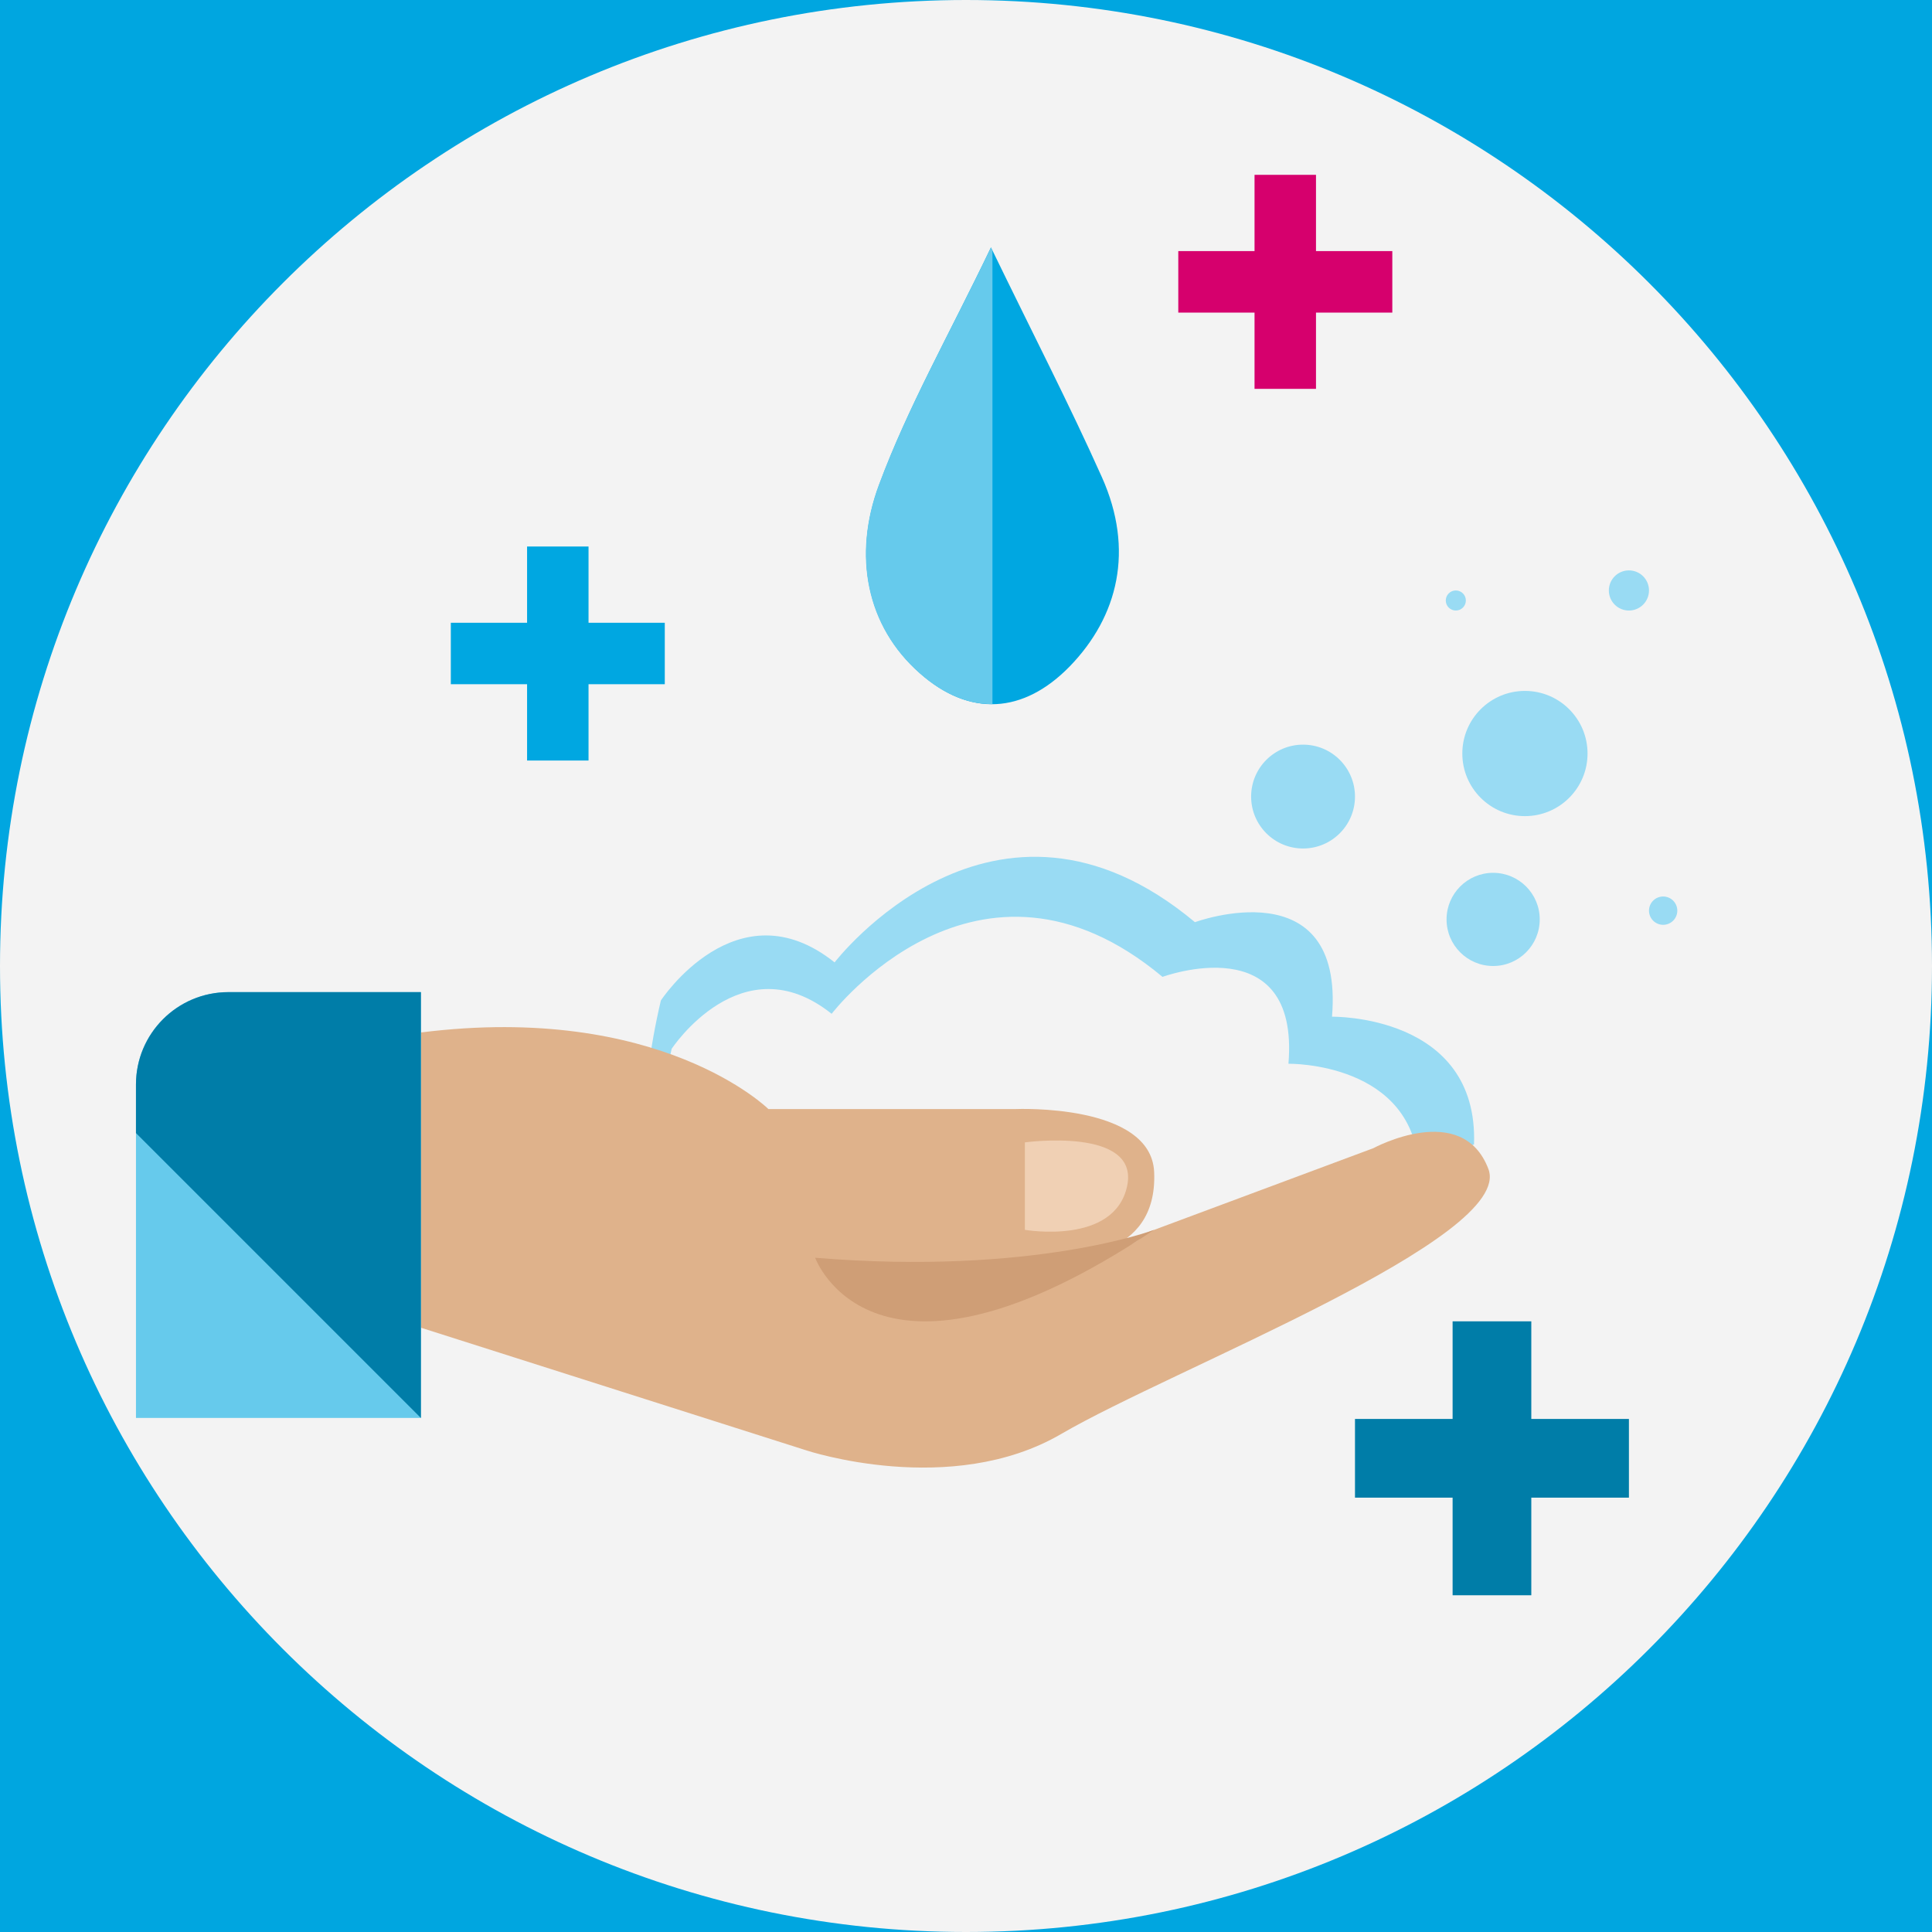
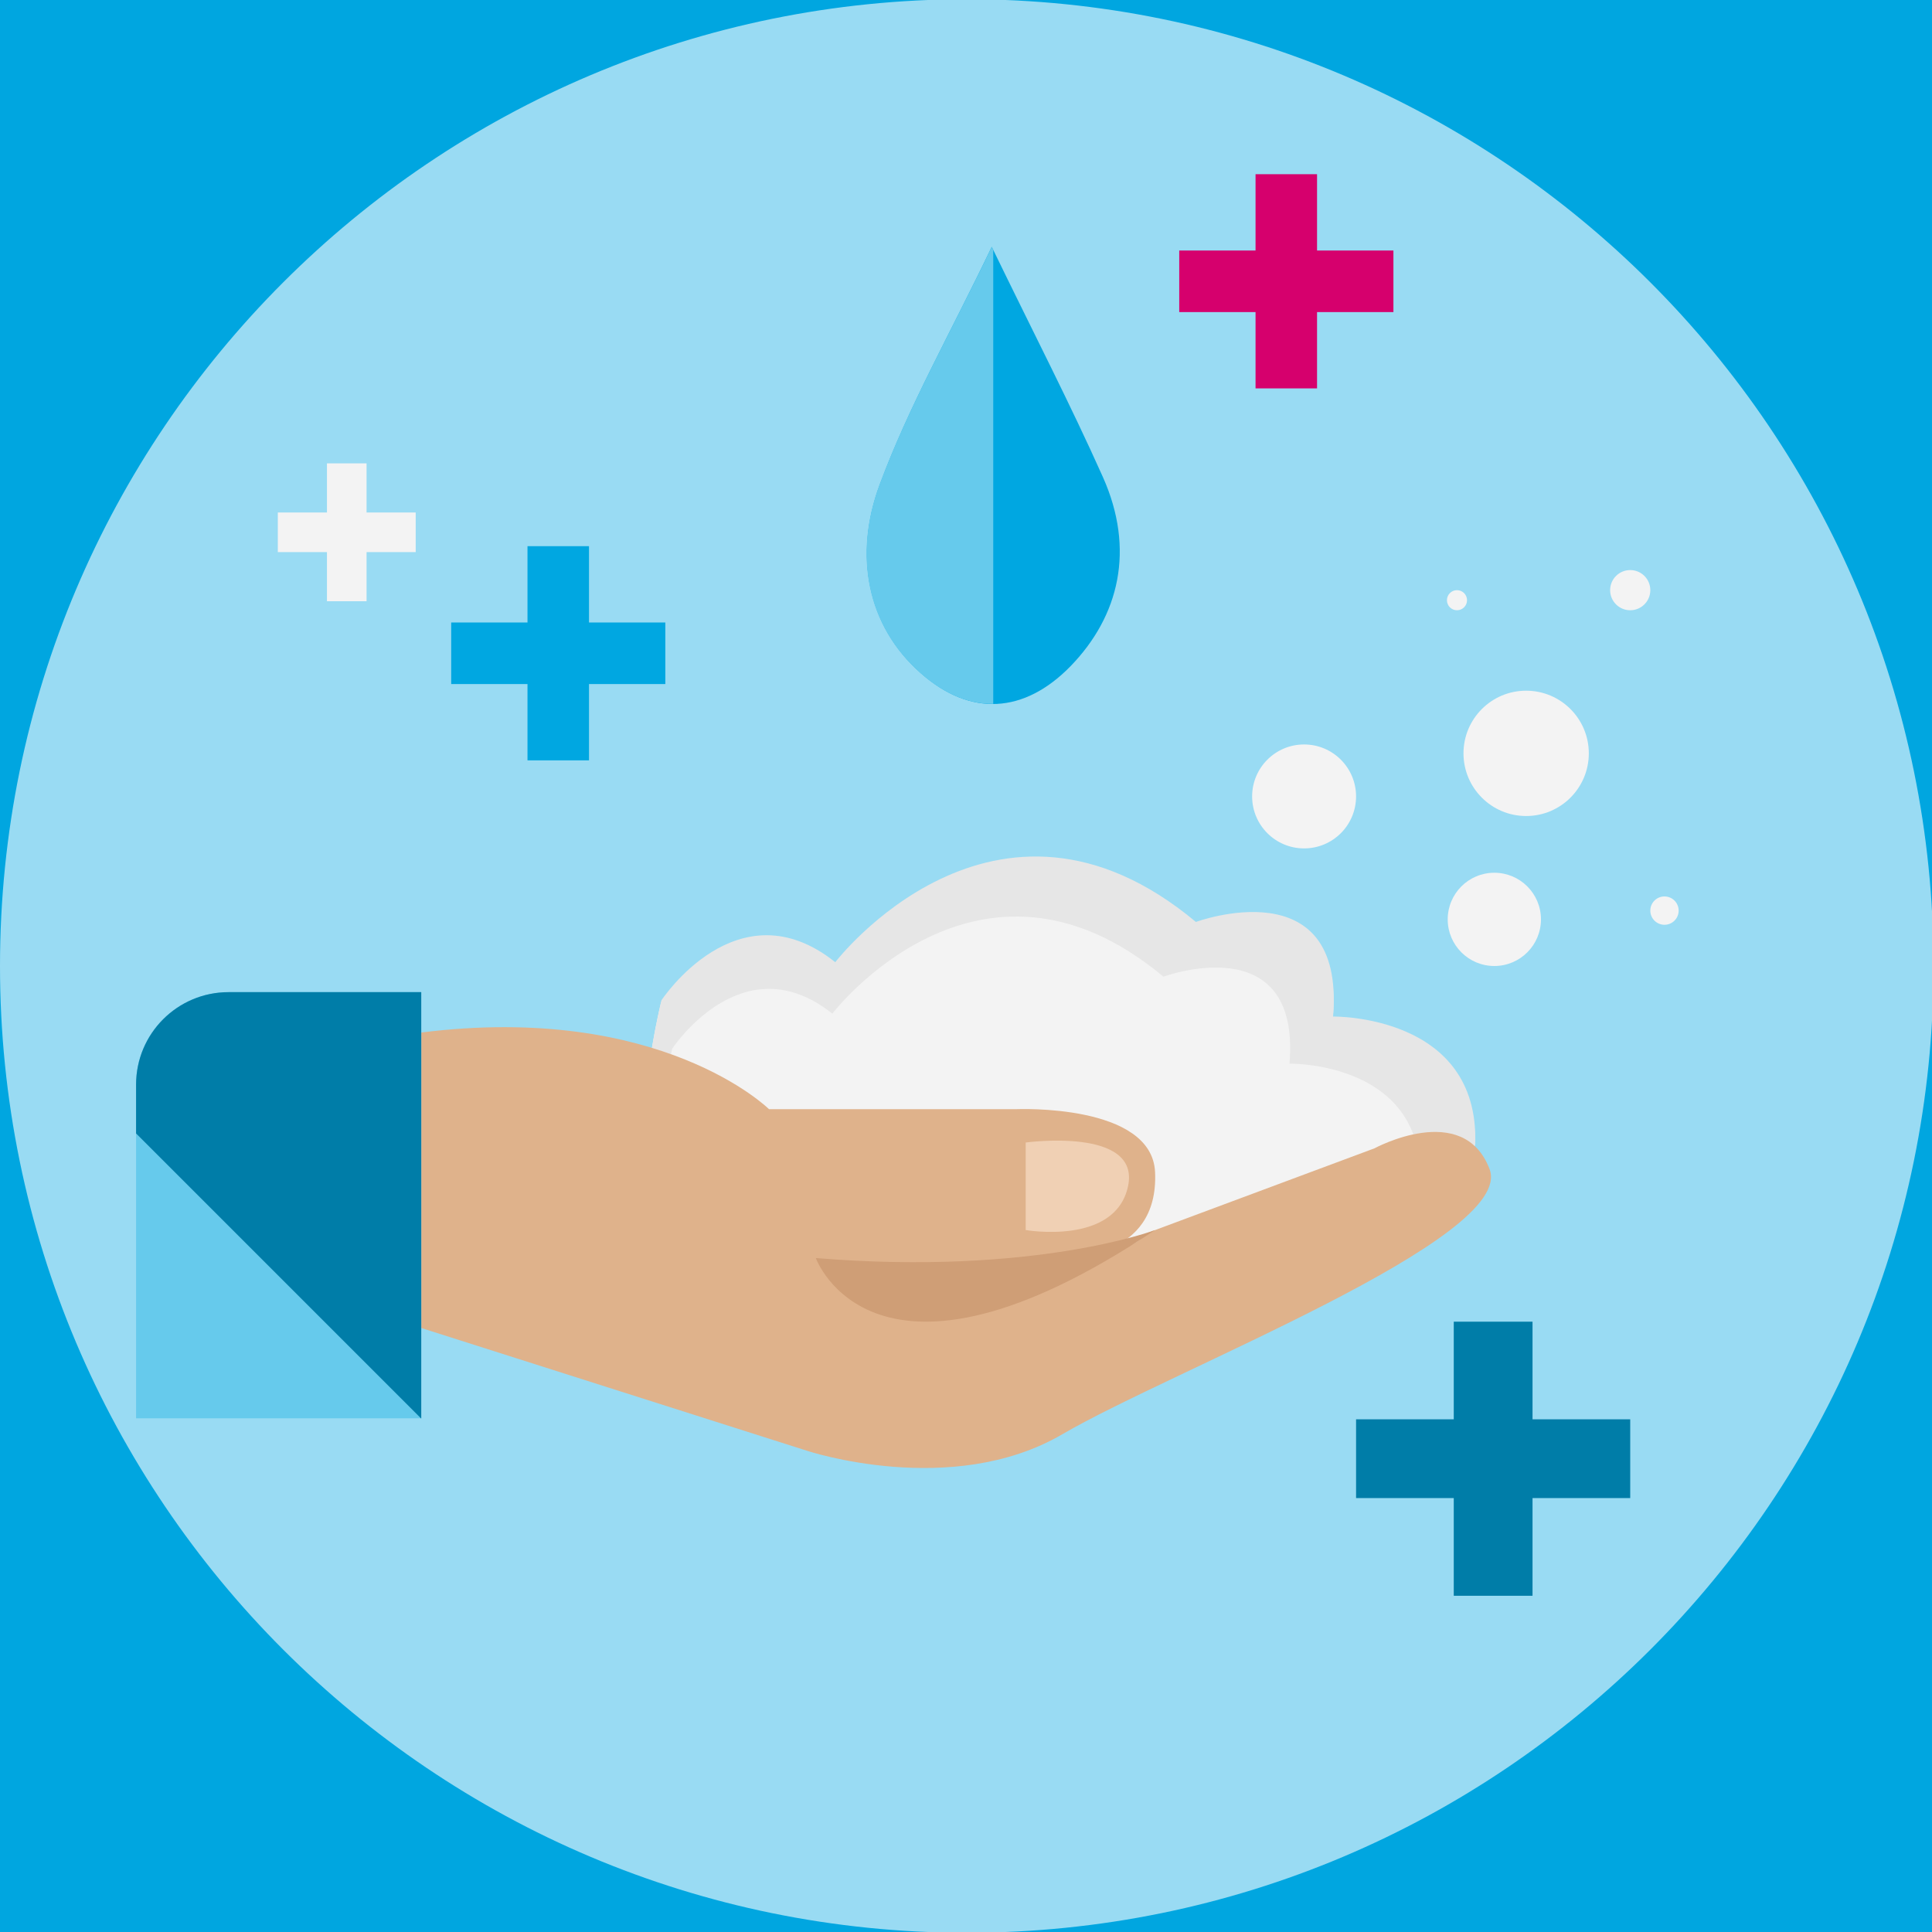
- <svg xmlns="http://www.w3.org/2000/svg" viewBox="0 0 300.24 300.24">
+ <svg xmlns="http://www.w3.org/2000/svg" id="Layer_27" data-name="Layer 27" viewBox="0 0 300 300">
  <defs>
-     <style>.a{fill:#00a6e0;}.b{fill:#f3f3f3;}.c{fill:#007da8;}.d{fill:#d6006d;}.e{fill:#00a7e1;}.f{fill:#99dbf3;}.g{fill:#66caec;}.h{fill:#dfb28b;}.i{fill:#cf9e76;}.j{fill:#f0d0b4;}</style>
+     <style>.cls-1{fill:#00a6e0;}.cls-2{fill:#99dbf3;}.cls-3{fill:#007da8;}.cls-4{fill:#d6006d;}.cls-5{fill:#00a7e1;}.cls-6{fill:#f3f3f3;}.cls-7{fill:#e6e6e6;}.cls-8{fill:#66caec;}.cls-9{fill:#dfb28b;}.cls-10{fill:#cf9e76;}.cls-11{fill:#f0d0b4;}</style>
  </defs>
-   <rect class="a" width="300.24" height="300.24" />
-   <circle class="b" cx="150.12" cy="150.12" r="150.12" />
-   <polygon class="c" points="253.14 220.51 237.97 220.51 237.97 205.34 225.74 205.34 225.74 220.51 210.57 220.51 210.57 232.74 225.74 232.74 225.74 247.91 237.97 247.91 237.97 232.74 253.14 232.74 253.14 220.51" />
-   <polygon class="d" points="216.37 39.02 204.51 39.02 204.51 27.17 194.96 27.17 194.96 39.02 183.11 39.02 183.11 48.58 194.96 48.58 194.96 60.43 204.51 60.43 204.51 48.58 216.37 48.58 216.37 39.02" />
-   <polygon class="e" points="103.31 96.78 91.46 96.78 91.46 84.93 81.91 84.93 81.91 96.78 70.06 96.78 70.06 106.33 81.91 106.33 81.91 118.19 91.46 118.19 91.46 106.33 103.31 106.33 103.31 96.78" />
-   <path class="b" d="M102.65,155.77s11.86-18.05,27-5.93c0,0,24.74-32.32,56-6.24,0,0,23.22-8.58,21.3,14.69,0,0,22.81-.38,22.06,19.82C229,178.11,79.51,254.61,102.65,155.77Z" />
-   <path class="f" d="M207,158c1.92-23.26-21.3-14.69-21.3-14.69-31.22-26.07-56,6.25-56,6.25-15.18-12.12-27,5.92-27,5.92-3.6,15.41-3,26.56.55,34.4-1.7-6.76-1.52-15.57,1.13-26.89,0,0,10.9-16.58,24.86-5.44,0,0,22.73-29.7,51.42-5.74,0,0,21.34-7.88,19.57,13.5,0,0,19.75-.33,20.27,16.63,5.38-2.48,8.57-4.11,8.57-4.11C229.77,157.59,207,158,207,158Z" />
-   <circle class="f" cx="202.5" cy="123.79" r="8.07" />
-   <circle class="f" cx="236.98" cy="117.1" r="9.73" />
-   <circle class="f" cx="232.04" cy="142.88" r="7.24" />
-   <circle class="f" cx="253.14" cy="91.76" r="3.12" />
-   <circle class="f" cx="258.46" cy="141.52" r="2.2" />
-   <circle class="f" cx="226.24" cy="93.32" r="1.56" />
-   <path class="e" d="M154,38.45c6.6,13.6,12.21,24.46,17.25,35.73s2.54,21.59-5,29.37c-7.21,7.4-15.57,7.9-23.28,1.08-8.3-7.33-10.44-18.3-6.35-29.28C141.12,63.21,147.45,52.13,154,38.45Z" />
-   <path class="g" d="M154,38.45c-6.57,13.68-12.9,24.76-17.42,36.9-4.09,11-1.95,22,6.35,29.28,3.68,3.26,7.51,4.83,11.3,4.79V38.93Z" />
-   <path class="h" d="M65.41,160.45v45.88l59.89,19.06s22.46,7.48,39.64-2.56,70.44-30.45,66.36-41.17-17.87-3.23-17.87-3.23l-35.56,13.25s-1.36,3.25-12.42,3.59h0s14.51.59,13.91-13.12c-.46-10.7-21.5-9.8-21.5-9.8H119.41S102.65,155.77,65.41,160.45Z" />
-   <path class="g" d="M35.48,154.18H65.41a0,0,0,0,1,0,0v66.17a0,0,0,0,1,0,0H21.13a0,0,0,0,1,0,0V168.54A14.35,14.35,0,0,1,35.48,154.18Z" />
-   <path class="i" d="M126.68,195.46s8.94,24.9,52.68-4.34C179.36,191.12,160.62,198.25,126.68,195.46Z" />
-   <path class="j" d="M159.27,177.53v13.59s13.92,2.44,15.89-6.8S159.27,177.53,159.27,177.53Z" />
-   <path class="c" d="M35.48,154.18a14.36,14.36,0,0,0-14.35,14.36v7.54l44.28,44.28V154.18Z" />
+   <rect class="cls-1" y="-0.12" width="300.24" height="300.24" />
+   <circle class="cls-2" cx="150.12" cy="150" r="150.12" />
+   <polygon class="cls-3" points="253.14 220.39 237.97 220.39 237.97 205.23 225.74 205.23 225.74 220.39 210.57 220.39 210.57 232.62 225.74 232.62 225.74 247.79 237.97 247.79 237.97 232.62 253.14 232.62 253.14 220.39" />
+   <polygon class="cls-4" points="216.37 38.9 204.51 38.9 204.51 27.05 194.96 27.05 194.96 38.9 183.11 38.9 183.11 48.46 194.96 48.46 194.96 60.31 204.51 60.31 204.51 48.46 216.37 48.46 216.37 38.9" />
+   <polygon class="cls-5" points="103.31 96.66 91.46 96.66 91.46 84.81 81.91 84.81 81.91 96.66 70.06 96.66 70.06 106.22 81.91 106.22 81.91 118.07 91.46 118.07 91.46 106.22 103.31 106.22 103.31 96.66" />
+   <polygon class="cls-6" points="64.55 79.58 56.92 79.58 56.92 71.95 50.77 71.95 50.77 79.58 43.14 79.58 43.14 85.73 50.77 85.73 50.77 93.36 56.92 93.36 56.92 85.73 64.55 85.73 64.55 79.58" />
+   <path class="cls-6" d="M102.65,155.65s11.86-18.05,27-5.93c0,0,24.74-32.31,56-6.24,0,0,23.22-8.58,21.3,14.69,0,0,22.81-.38,22.06,19.82C229,178,79.51,254.49,102.65,155.65Z" />
+   <path class="cls-7" d="M207,157.85c1.92-23.26-21.3-14.69-21.3-14.69-31.22-26.07-56,6.25-56,6.25-15.18-12.12-27,5.93-27,5.93-3.6,15.41-3,26.55.55,34.39-1.7-6.76-1.52-15.57,1.13-26.89,0,0,10.9-16.58,24.86-5.44,0,0,22.73-29.7,51.42-5.74,0,0,21.34-7.88,19.57,13.5,0,0,19.75-.33,20.27,16.63,5.38-2.48,8.57-4.11,8.57-4.11C229.77,157.47,207,157.85,207,157.85Z" />
+   <circle class="cls-6" cx="202.5" cy="123.67" r="8.07" />
+   <circle class="cls-6" cx="236.98" cy="116.98" r="9.73" />
+   <circle class="cls-6" cx="232.04" cy="142.76" r="7.24" />
+   <circle class="cls-6" cx="253.14" cy="91.64" r="3.12" />
+   <circle class="cls-6" cx="258.46" cy="141.4" r="2.2" />
+   <circle class="cls-6" cx="226.24" cy="93.2" r="1.56" />
+   <path class="cls-5" d="M154,38.33c6.6,13.6,12.21,24.46,17.25,35.73s2.54,21.59-5,29.37c-7.21,7.4-15.57,7.9-23.28,1.08-8.3-7.33-10.44-18.3-6.35-29.28C141.12,63.09,147.45,52,154,38.33Z" />
+   <path class="cls-8" d="M154,38.33c-6.57,13.68-12.9,24.76-17.42,36.9-4.09,11-1.95,22,6.35,29.28,3.68,3.26,7.51,4.83,11.3,4.79V38.81Z" />
+   <path class="cls-9" d="M65.41,160.33v45.88l59.89,19.06s22.46,7.48,39.64-2.55,70.44-30.46,66.36-41.18-17.87-3.23-17.87-3.23l-35.56,13.25s-1.36,3.25-12.42,3.59h0s14.51.59,13.91-13.12c-.46-10.7-21.5-9.8-21.5-9.8H119.41S102.65,155.65,65.41,160.33Z" />
+   <path class="cls-8" d="M35.48,154.06H65.41a0,0,0,0,1,0,0v66.17a0,0,0,0,1,0,0H21.13a0,0,0,0,1,0,0V168.42A14.35,14.35,0,0,1,35.48,154.06Z" />
+   <path class="cls-10" d="M126.68,195.35s8.94,24.89,52.68-4.35C179.36,191,160.62,198.13,126.68,195.35Z" />
+   <path class="cls-11" d="M159.27,177.41V191s13.92,2.44,15.89-6.8S159.27,177.41,159.27,177.41Z" />
+   <path class="cls-3" d="M35.48,154.06a14.36,14.36,0,0,0-14.35,14.36V176l44.28,44.28V154.06Z" />
</svg>
